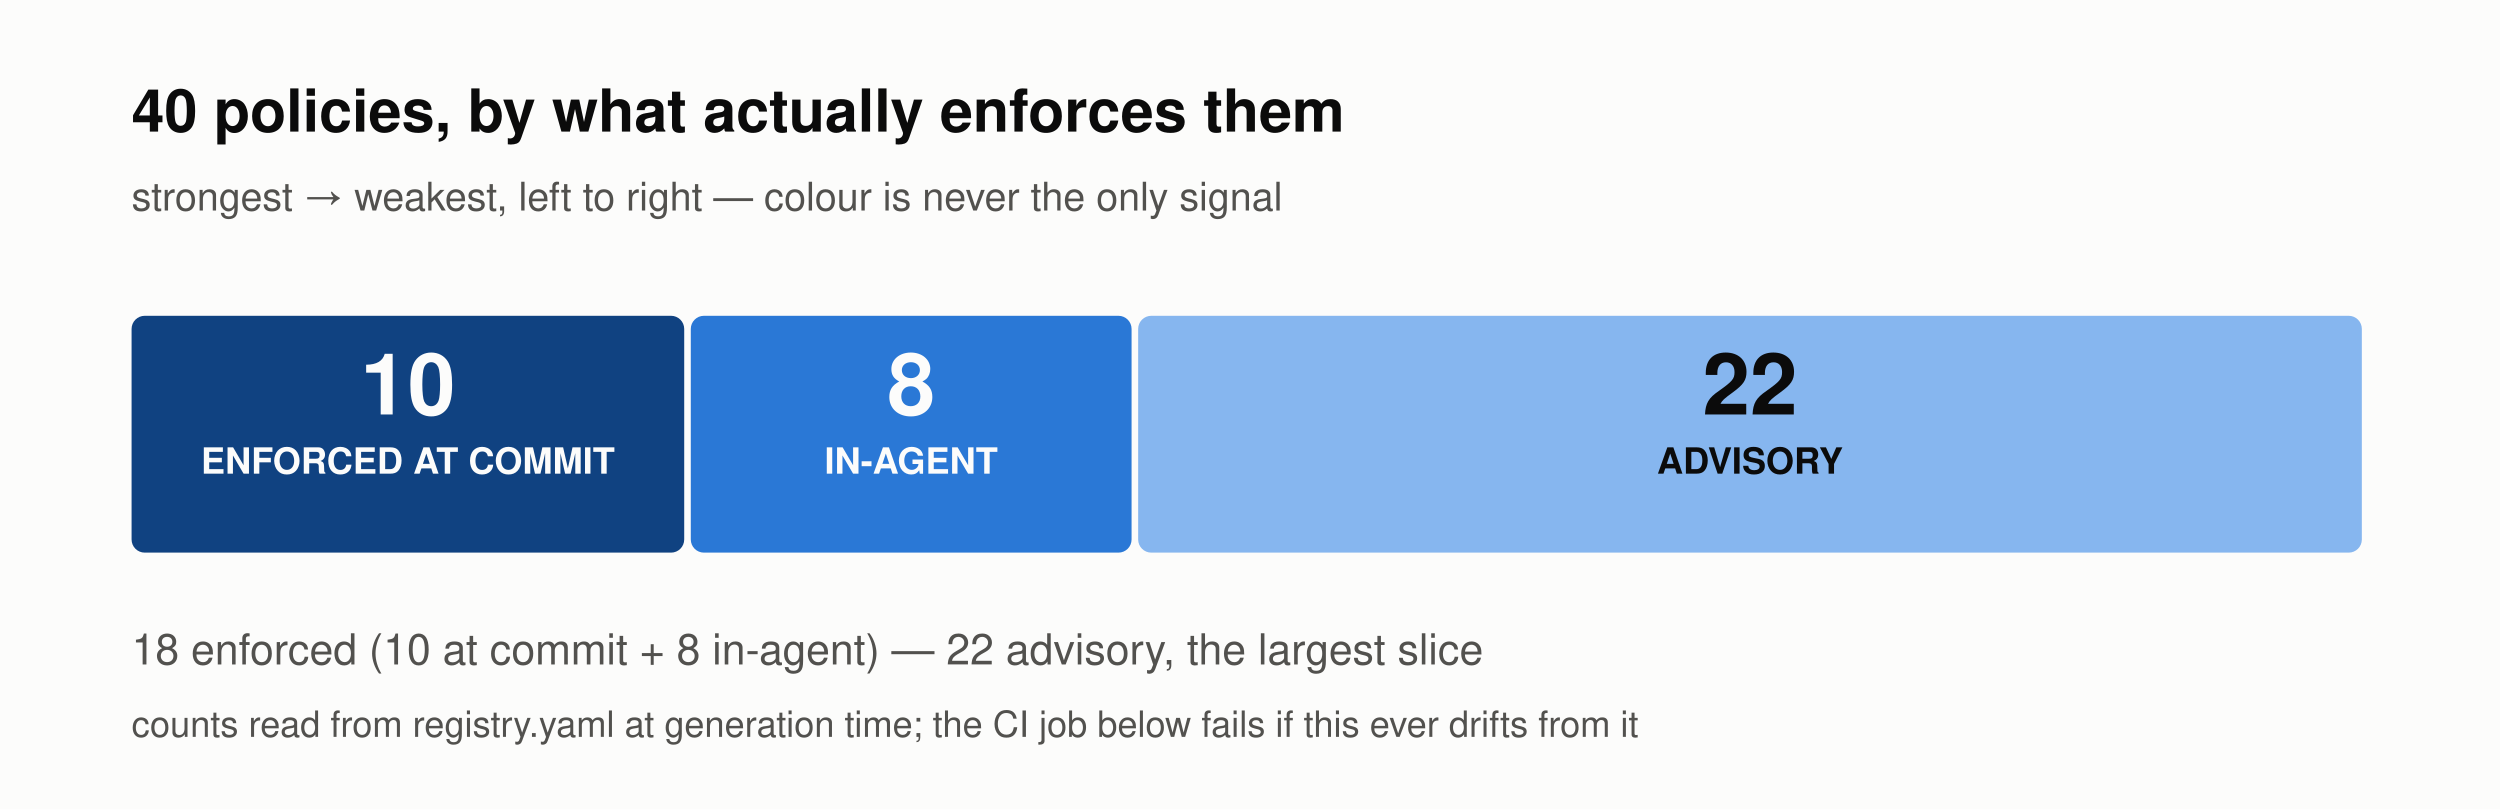
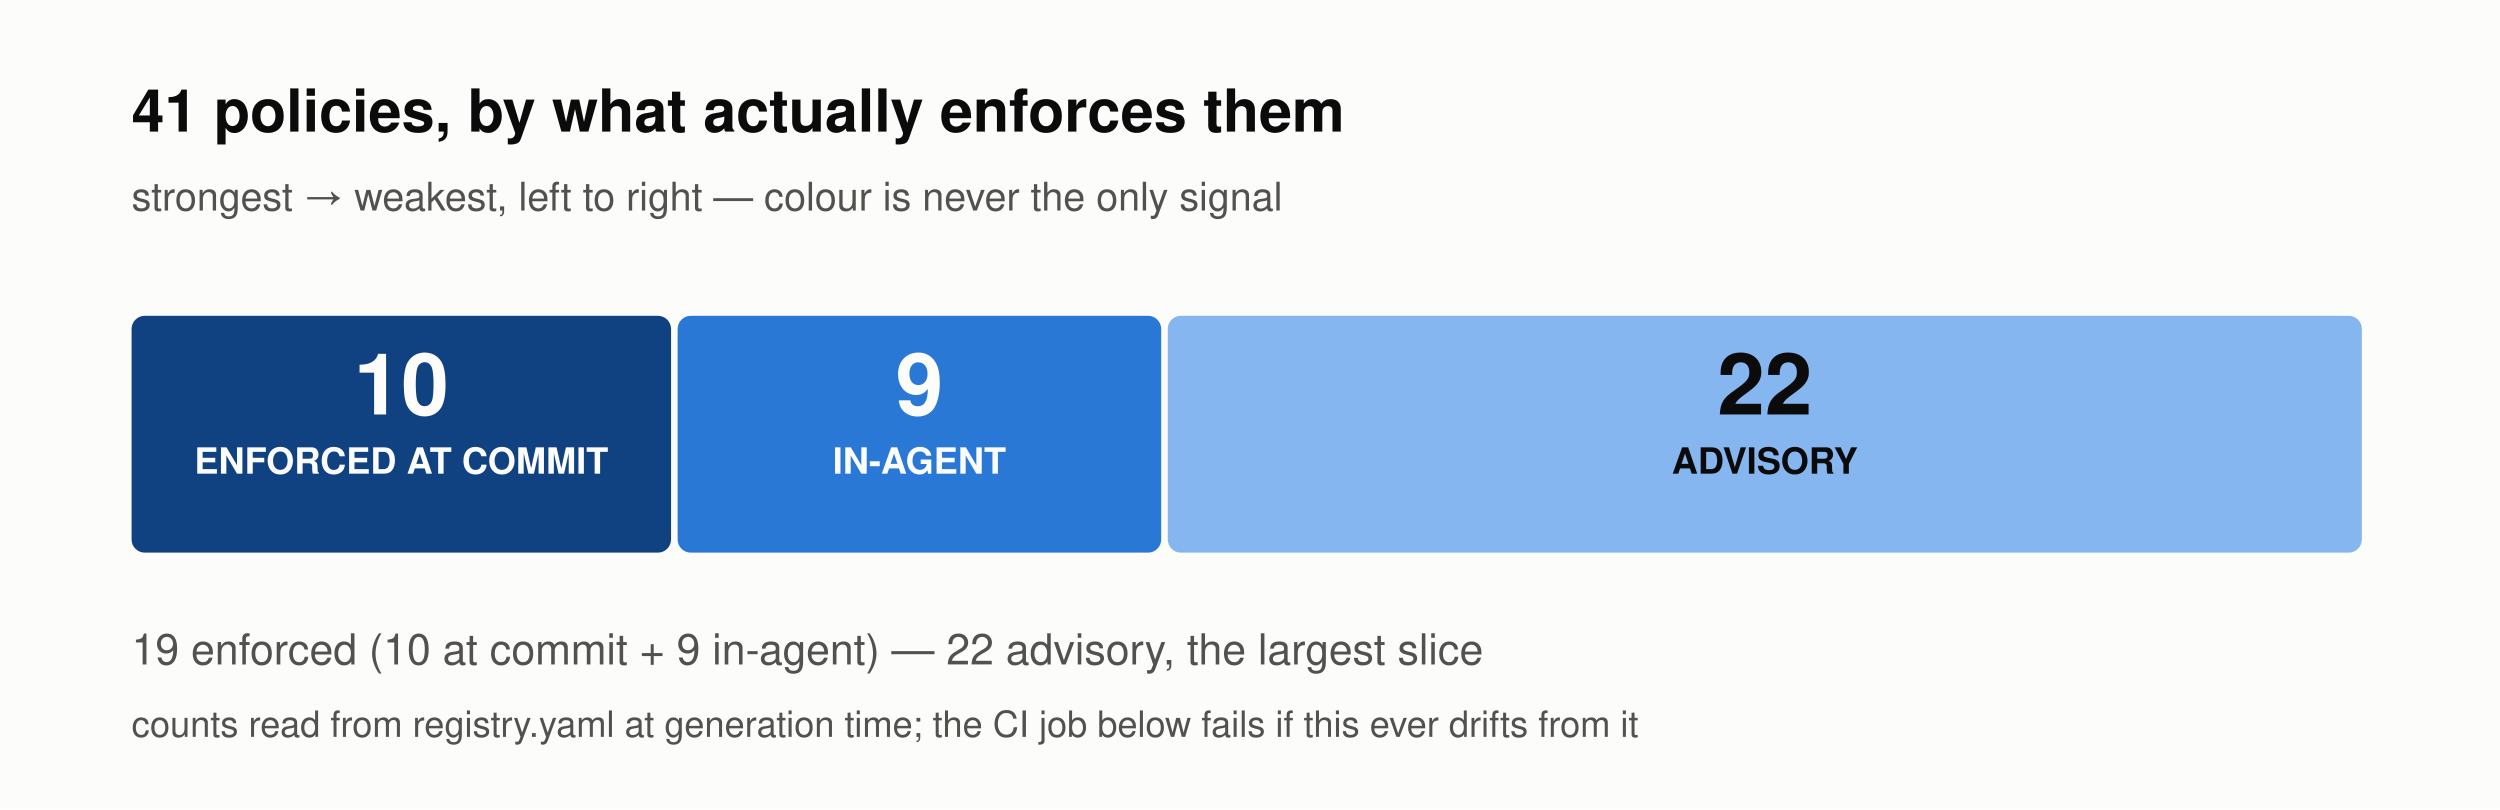
<svg xmlns="http://www.w3.org/2000/svg" width="760" height="246" viewBox="0 0 760 246" role="img" aria-labelledby="t d">
  <rect width="760" height="246" fill="#fcfcfb" />
-   <text x="40" y="40" font-family="-apple-system, BlinkMacSystemFont, 'Segoe UI', Helvetica, Arial, sans-serif" font-size="18" font-weight="600" fill="#0b0b0b" text-anchor="start">40 policies, by what actually enforces them</text>
+   <text x="40" y="40" font-family="-apple-system, BlinkMacSystemFont, 'Segoe UI', Helvetica, Arial, sans-serif" font-size="18" font-weight="600" fill="#0b0b0b" text-anchor="start">41 policies, by what actually enforces them</text>
  <text x="40" y="64" font-family="-apple-system, BlinkMacSystemFont, 'Segoe UI', Helvetica, Arial, sans-serif" font-size="12" font-weight="400" fill="#52514e" text-anchor="start">strongest → weakest, left to right — colour is never the only signal</text>
-   <rect x="40" y="96" width="168" height="72" rx="4" fill="#104281" />
-   <text x="124" y="126" font-family="-apple-system, BlinkMacSystemFont, 'Segoe UI', Helvetica, Arial, sans-serif" font-size="26" font-weight="700" fill="#fcfcfb" text-anchor="middle">10</text>
-   <text x="124" y="144" font-family="-apple-system, BlinkMacSystemFont, 'Segoe UI', Helvetica, Arial, sans-serif" font-size="11" font-weight="600" fill="#fcfcfb" text-anchor="middle">ENFORCED AT COMMIT</text>
-   <rect x="210" y="96" width="134" height="72" rx="4" fill="#2a78d6" />
-   <text x="277" y="126" font-family="-apple-system, BlinkMacSystemFont, 'Segoe UI', Helvetica, Arial, sans-serif" font-size="26" font-weight="700" fill="#fcfcfb" text-anchor="middle">8</text>
-   <text x="277" y="144" font-family="-apple-system, BlinkMacSystemFont, 'Segoe UI', Helvetica, Arial, sans-serif" font-size="11" font-weight="600" fill="#fcfcfb" text-anchor="middle">IN-AGENT</text>
-   <rect x="346" y="96" width="372" height="72" rx="4" fill="#86b6ef" />
-   <text x="532" y="126" font-family="-apple-system, BlinkMacSystemFont, 'Segoe UI', Helvetica, Arial, sans-serif" font-size="26" font-weight="700" fill="#0b0b0b" text-anchor="middle">22</text>
-   <text x="532" y="144" font-family="-apple-system, BlinkMacSystemFont, 'Segoe UI', Helvetica, Arial, sans-serif" font-size="11" font-weight="600" fill="#0b0b0b" text-anchor="middle">ADVISORY</text>
-   <text x="40" y="202" font-family="-apple-system, BlinkMacSystemFont, 'Segoe UI', Helvetica, Arial, sans-serif" font-size="13" font-weight="400" fill="#52514e" text-anchor="start">18 enforced (10 at commit + 8 in-agent) — 22 advisory, the largest slice</text>
+   <rect x="40" y="96" width="164" height="72" rx="4" fill="#104281" />
+   <text x="122" y="126" font-family="-apple-system, BlinkMacSystemFont, 'Segoe UI', Helvetica, Arial, sans-serif" font-size="26" font-weight="700" fill="#fcfcfb" text-anchor="middle">10</text>
+   <text x="122" y="144" font-family="-apple-system, BlinkMacSystemFont, 'Segoe UI', Helvetica, Arial, sans-serif" font-size="11" font-weight="600" fill="#fcfcfb" text-anchor="middle">ENFORCED AT COMMIT</text>
+   <rect x="206" y="96" width="147" height="72" rx="4" fill="#2a78d6" />
+   <text x="279.5" y="126" font-family="-apple-system, BlinkMacSystemFont, 'Segoe UI', Helvetica, Arial, sans-serif" font-size="26" font-weight="700" fill="#fcfcfb" text-anchor="middle">9</text>
+   <text x="279.5" y="144" font-family="-apple-system, BlinkMacSystemFont, 'Segoe UI', Helvetica, Arial, sans-serif" font-size="11" font-weight="600" fill="#fcfcfb" text-anchor="middle">IN-AGENT</text>
+   <rect x="355" y="96" width="363" height="72" rx="4" fill="#86b6ef" />
+   <text x="536.5" y="126" font-family="-apple-system, BlinkMacSystemFont, 'Segoe UI', Helvetica, Arial, sans-serif" font-size="26" font-weight="700" fill="#0b0b0b" text-anchor="middle">22</text>
+   <text x="536.5" y="144" font-family="-apple-system, BlinkMacSystemFont, 'Segoe UI', Helvetica, Arial, sans-serif" font-size="11" font-weight="600" fill="#0b0b0b" text-anchor="middle">ADVISORY</text>
+   <text x="40" y="202" font-family="-apple-system, BlinkMacSystemFont, 'Segoe UI', Helvetica, Arial, sans-serif" font-size="13" font-weight="400" fill="#52514e" text-anchor="start">19 enforced (10 at commit + 9 in-agent) — 22 advisory, the largest slice</text>
  <text x="40" y="224" font-family="-apple-system, BlinkMacSystemFont, 'Segoe UI', Helvetica, Arial, sans-serif" font-size="11" font-weight="400" fill="#52514e" text-anchor="start">counts read from registry.yaml at generation time; the CI job below fails if this ever drifts from it</text>
</svg>
